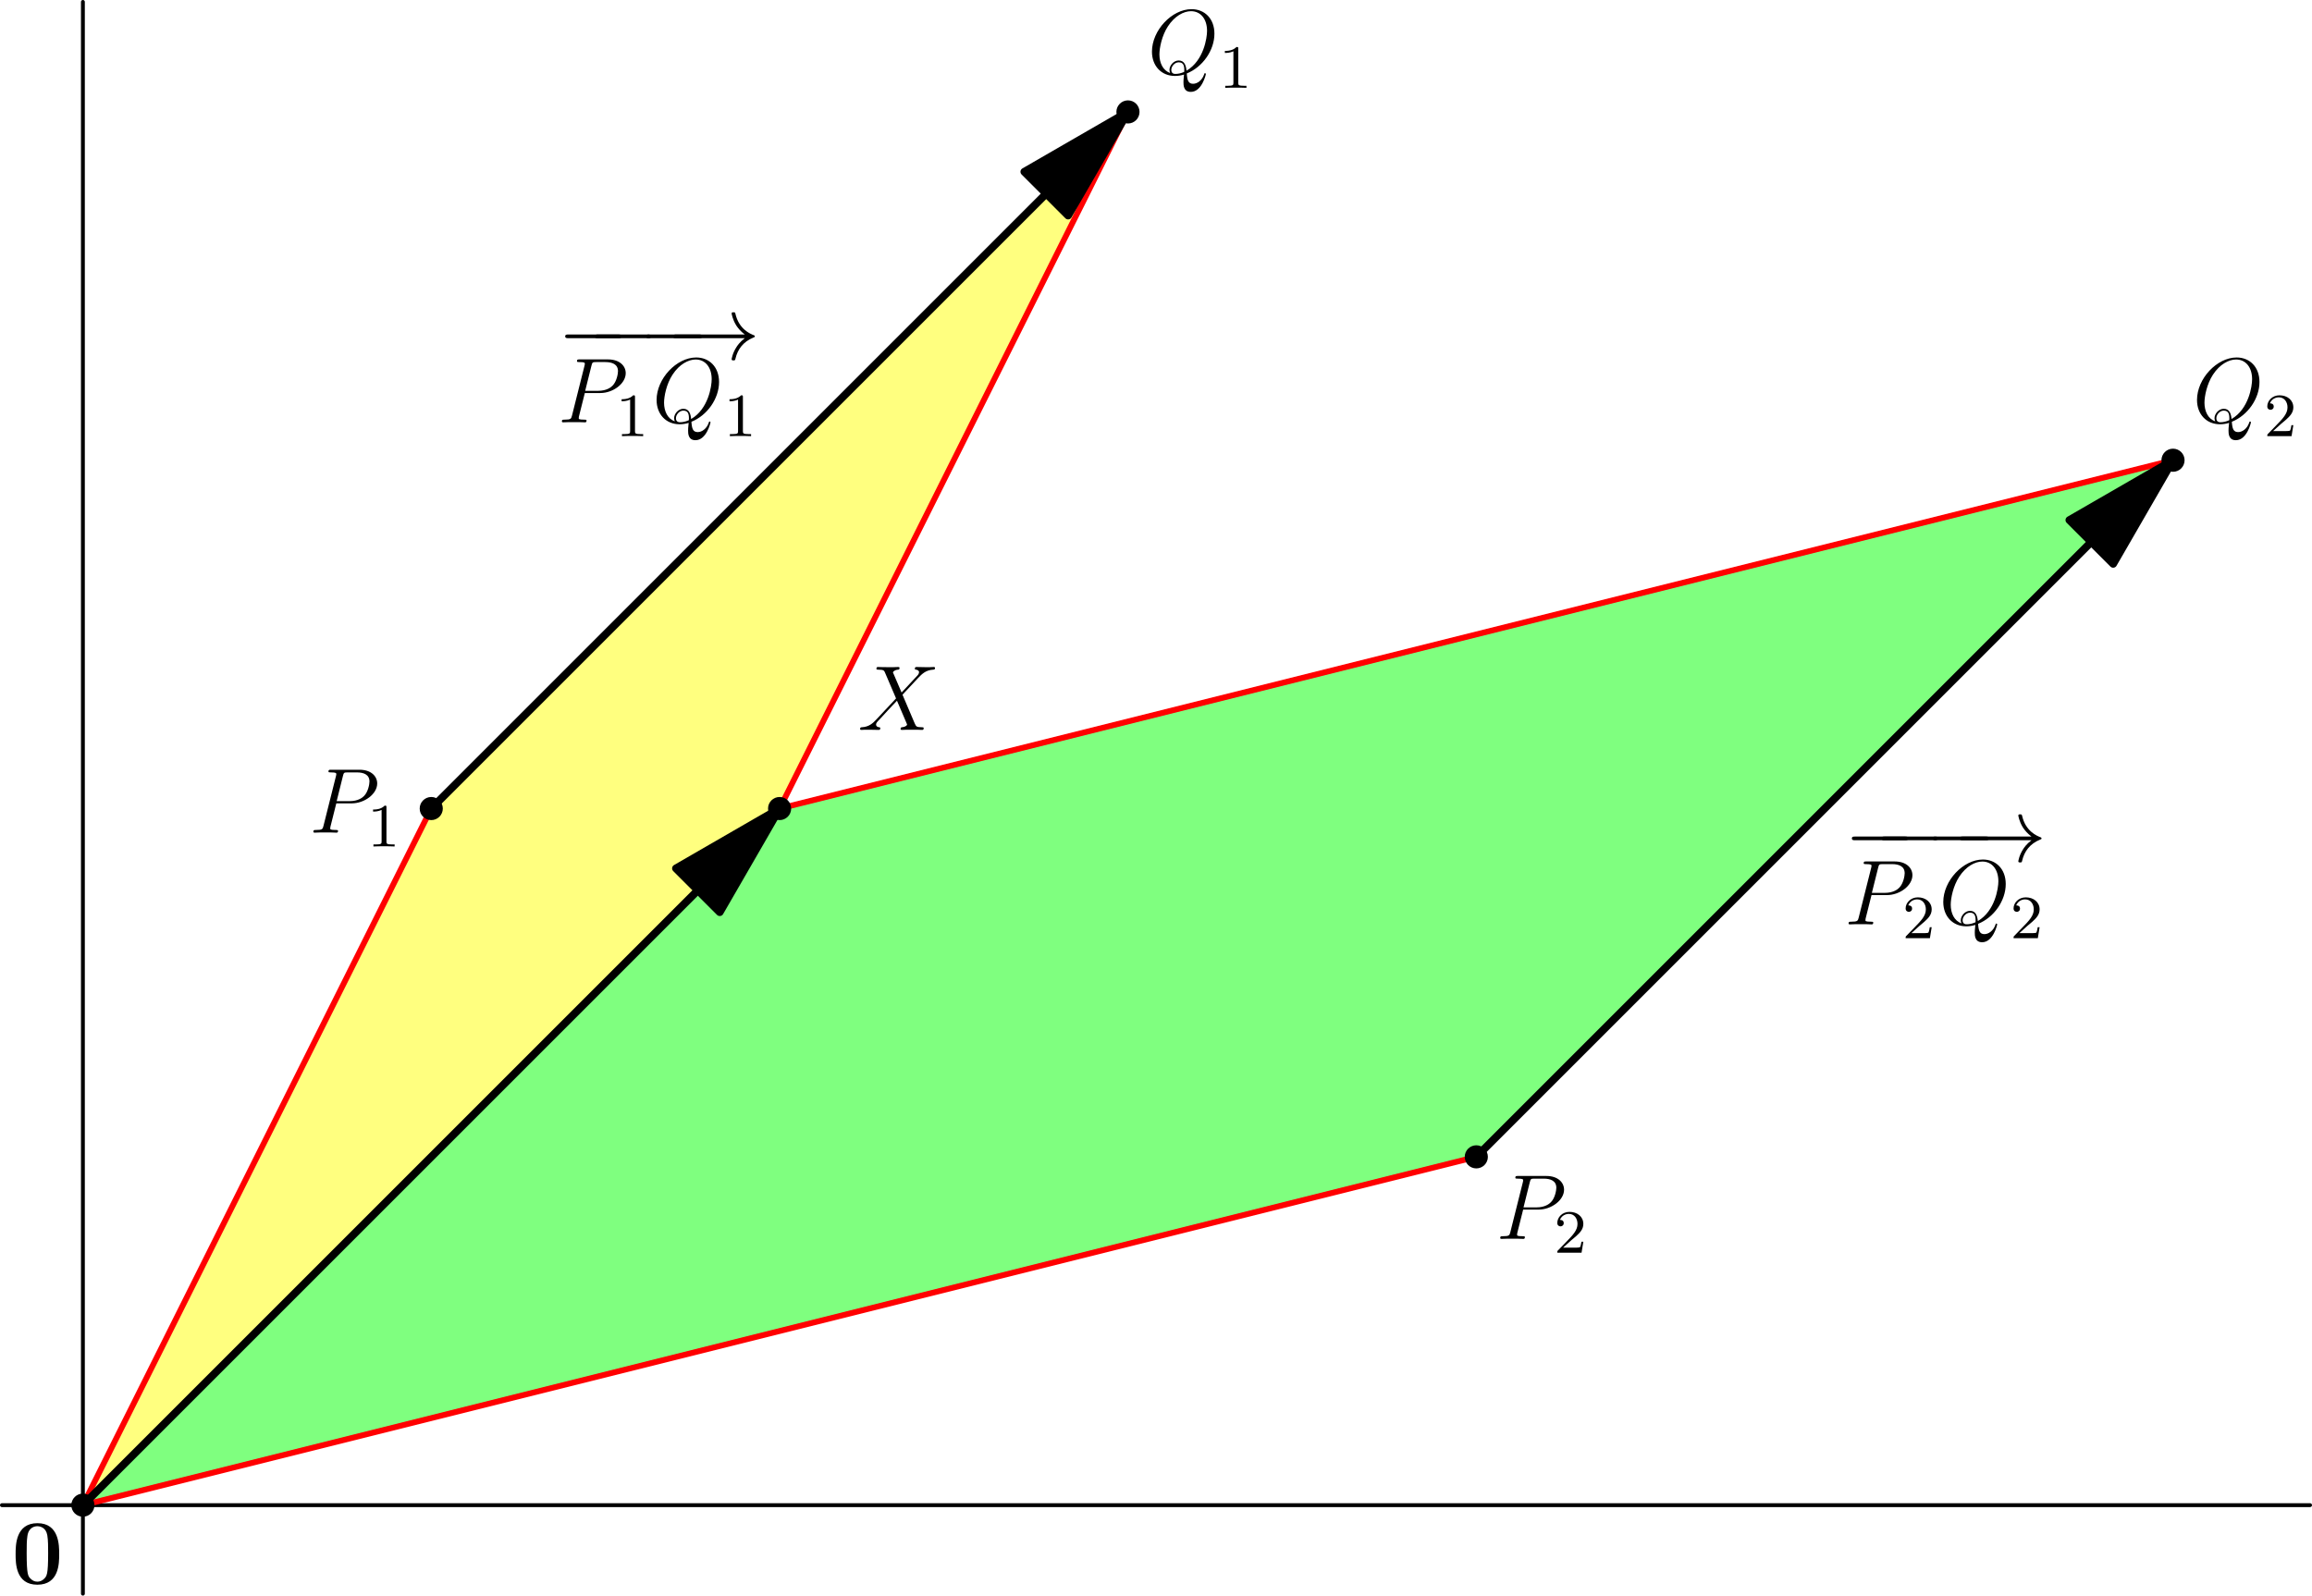
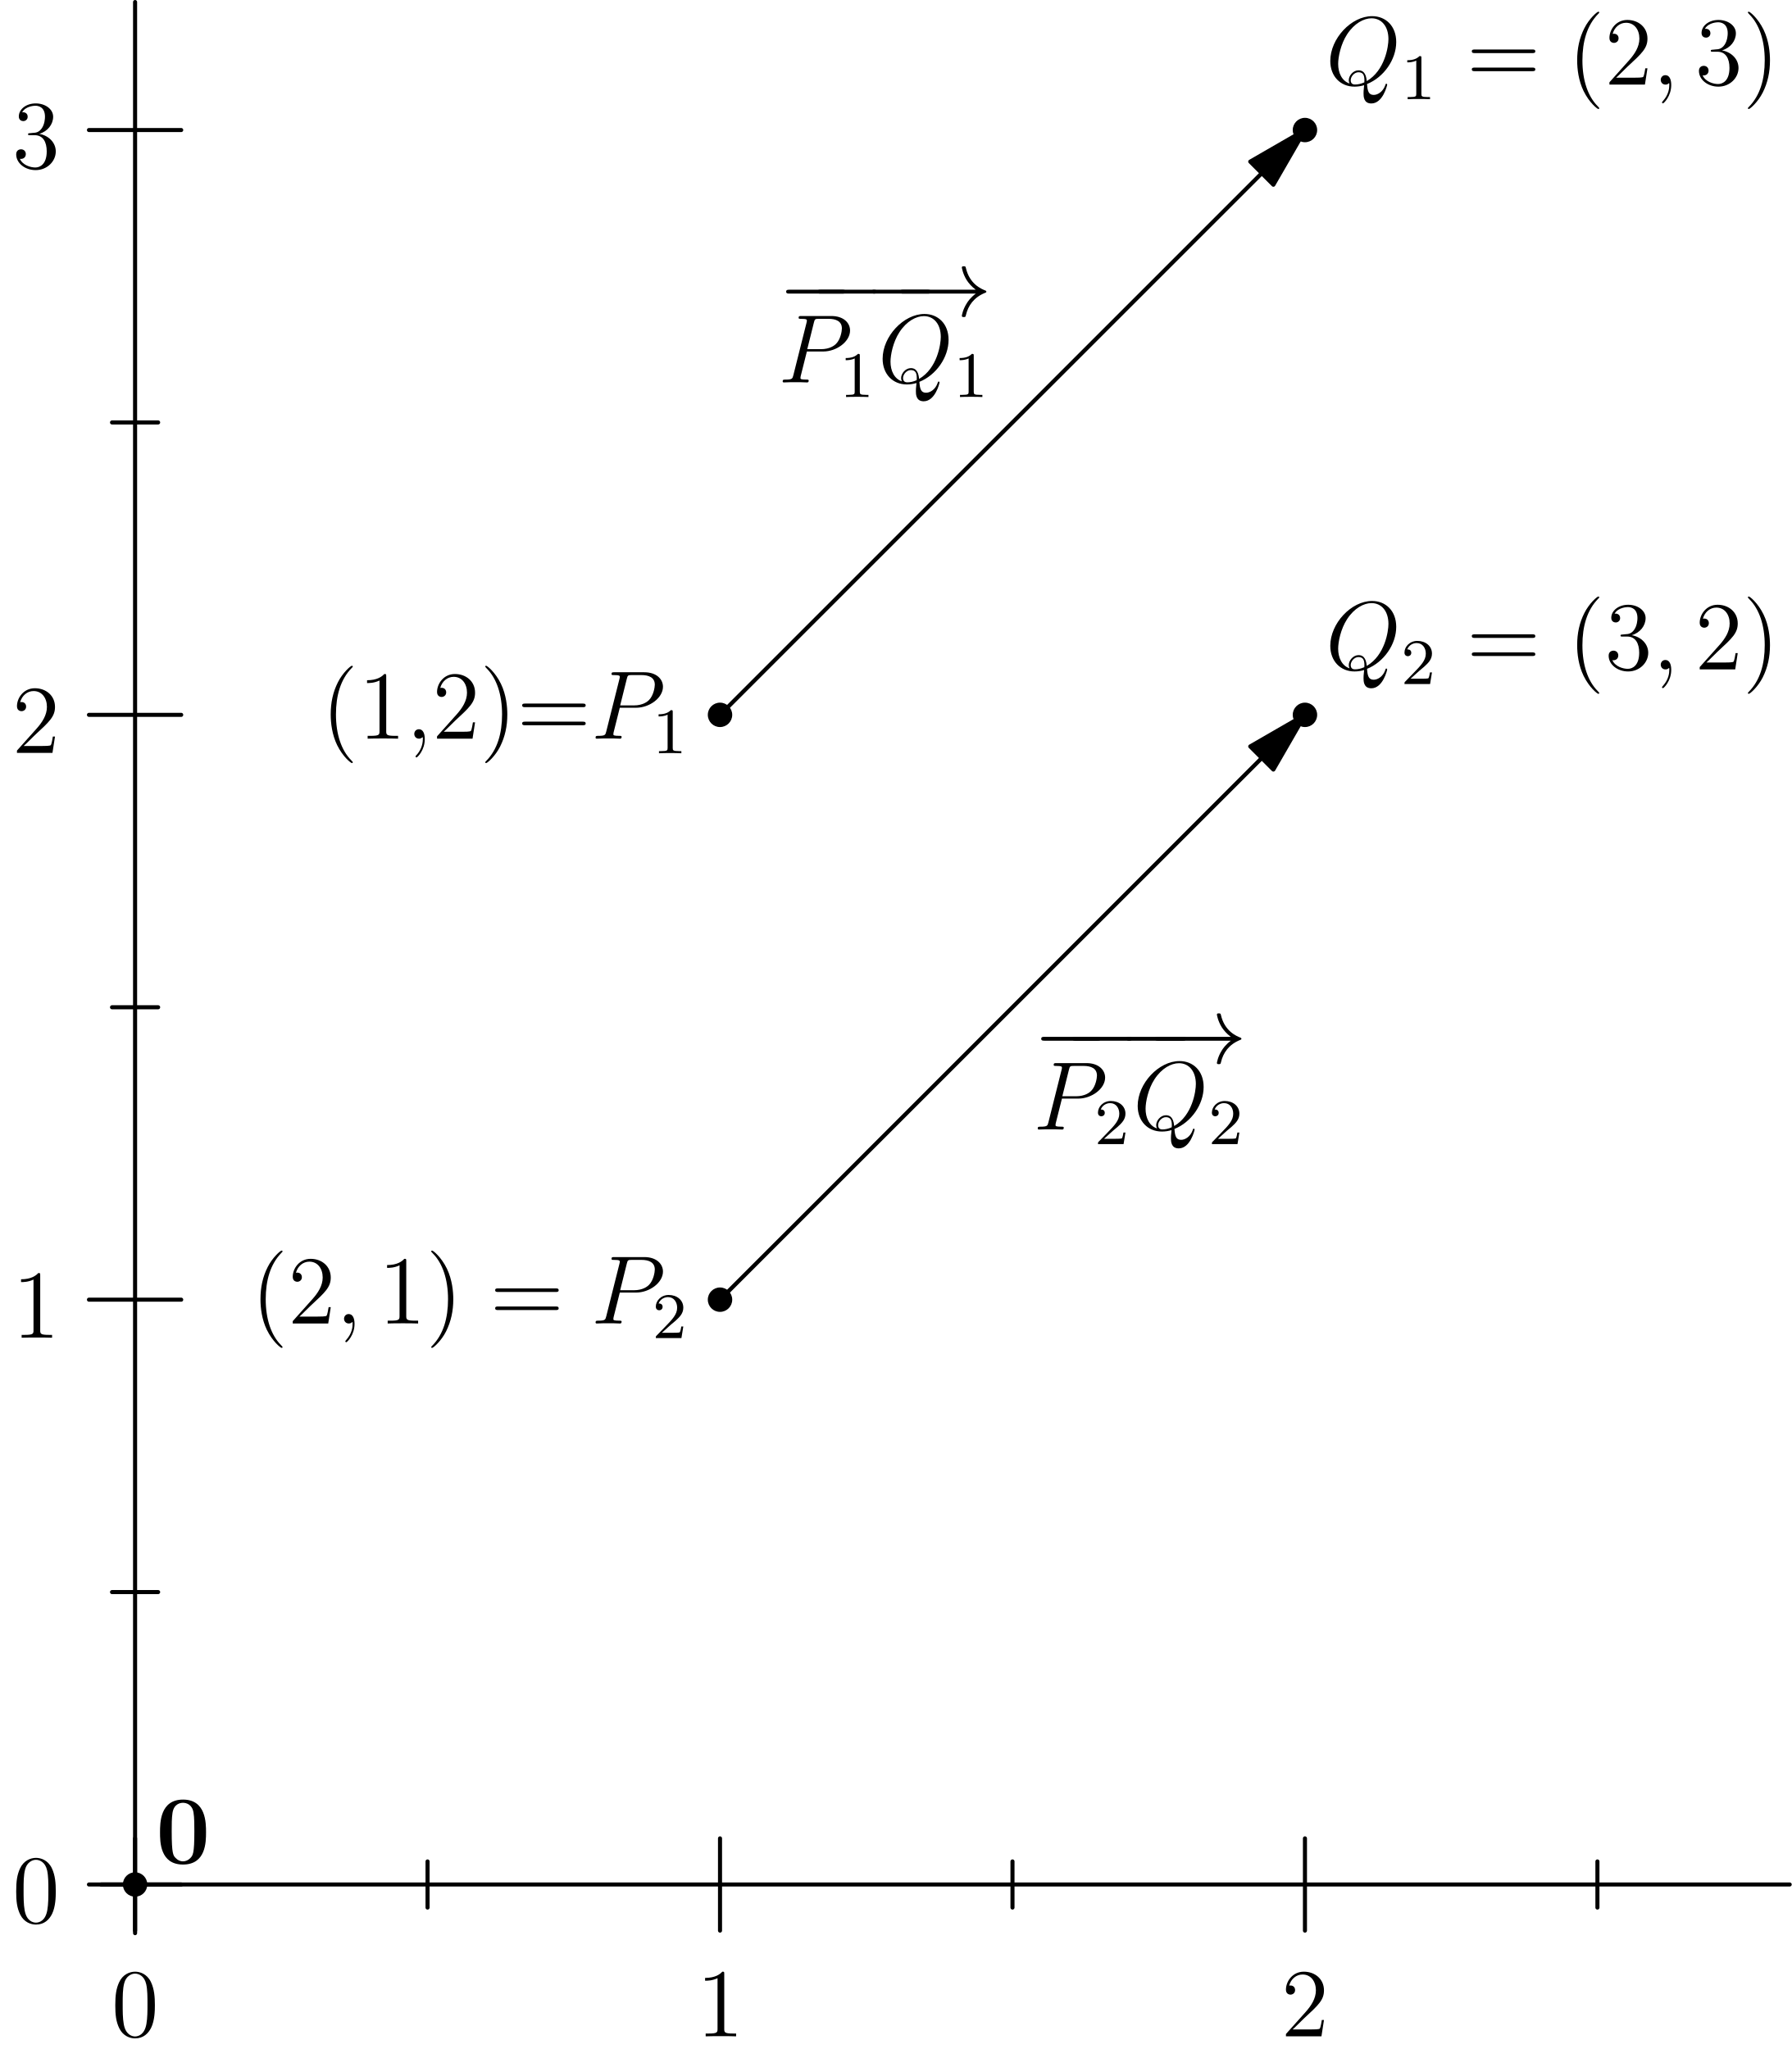
- <svg xmlns="http://www.w3.org/2000/svg" xmlns:xlink="http://www.w3.org/1999/xlink" version="1.1" width="300pt" height="207.067pt" viewBox="56.409 53.858 300 207.067">
+ <svg xmlns="http://www.w3.org/2000/svg" xmlns:xlink="http://www.w3.org/1999/xlink" version="1.1" width="220.245pt" height="251.92pt" viewBox="56.409 53.858 220.245 251.92">
  <defs>
    <path id="g1-0" d="M7.878-2.75C8.082-2.75 8.297-2.75 8.297-2.989S8.082-3.228 7.878-3.228H1.411C1.207-3.228 .992-3.228 .992-2.989S1.207-2.75 1.411-2.75H7.878Z" />
    <path id="g1-33" d="M9.971-2.75C9.313-2.248 8.99-1.757 8.895-1.602C8.357-.777 8.261-.024 8.261-.012C8.261 .132 8.404 .132 8.5 .132C8.703 .132 8.715 .108 8.763-.108C9.038-1.279 9.743-2.283 11.094-2.833C11.238-2.881 11.274-2.905 11.274-2.989S11.202-3.108 11.178-3.12C10.652-3.324 9.205-3.921 8.751-5.93C8.715-6.073 8.703-6.109 8.5-6.109C8.404-6.109 8.261-6.109 8.261-5.966C8.261-5.942 8.369-5.189 8.871-4.388C9.11-4.029 9.457-3.61 9.971-3.228H1.088C.873-3.228 .658-3.228 .658-2.989S.873-2.75 1.088-2.75H9.971Z" />
-     <path id="g0-48" d="M6.181-3.814C6.181-4.961 6.181-7.843 3.359-7.843C.526-7.843 .526-4.973 .526-3.814C.526-2.666 .526 .143 3.347 .143S6.181-2.63 6.181-3.814ZM3.359-.251C2.977-.251 2.69-.406 2.451-.658C2.152-.956 1.961-1.148 1.961-3.957C1.961-4.794 1.961-5.559 2.056-6.181C2.224-7.364 3.084-7.448 3.347-7.448C3.73-7.448 4.471-7.269 4.639-6.265C4.746-5.655 4.746-4.686 4.746-3.957C4.746-1.136 4.567-.968 4.208-.61C3.969-.371 3.646-.251 3.359-.251Z" />
    <path id="g3-49" d="M2.503-5.077C2.503-5.292 2.487-5.3 2.271-5.3C1.945-4.981 1.522-4.79 .765-4.79V-4.527C.98-4.527 1.411-4.527 1.873-4.742V-.654C1.873-.359 1.849-.263 1.092-.263H.813V0C1.14-.024 1.825-.024 2.184-.024S3.236-.024 3.563 0V-.263H3.284C2.527-.263 2.503-.359 2.503-.654V-5.077Z" />
    <path id="g3-50" d="M2.248-1.626C2.375-1.745 2.71-2.008 2.837-2.12C3.332-2.574 3.802-3.013 3.802-3.738C3.802-4.686 3.005-5.3 2.008-5.3C1.052-5.3 .422-4.575 .422-3.866C.422-3.475 .733-3.419 .845-3.419C1.012-3.419 1.259-3.539 1.259-3.842C1.259-4.256 .861-4.256 .765-4.256C.996-4.838 1.53-5.037 1.921-5.037C2.662-5.037 3.045-4.407 3.045-3.738C3.045-2.909 2.463-2.303 1.522-1.339L.518-.303C.422-.215 .422-.199 .422 0H3.571L3.802-1.427H3.555C3.531-1.267 3.467-.869 3.371-.717C3.324-.654 2.718-.654 2.59-.654H1.172L2.248-1.626Z" />
+     <path id="g2-59" d="M2.331 .048C2.331-.646 2.104-1.16 1.614-1.16C1.231-1.16 1.04-.849 1.04-.586S1.219 0 1.626 0C1.781 0 1.913-.048 2.02-.155C2.044-.179 2.056-.179 2.068-.179C2.092-.179 2.092-.012 2.092 .048C2.092 .442 2.02 1.219 1.327 1.997C1.196 2.14 1.196 2.164 1.196 2.188C1.196 2.248 1.255 2.307 1.315 2.307C1.411 2.307 2.331 1.423 2.331 .048Z" />
    <path id="g2-80" d="M3.539-3.802H5.547C7.197-3.802 8.847-5.021 8.847-6.384C8.847-7.317 8.058-8.165 6.551-8.165H2.857C2.63-8.165 2.523-8.165 2.523-7.938C2.523-7.819 2.63-7.819 2.809-7.819C3.539-7.819 3.539-7.723 3.539-7.592C3.539-7.568 3.539-7.496 3.491-7.317L1.877-.885C1.769-.466 1.745-.347 .909-.347C.681-.347 .562-.347 .562-.132C.562 0 .669 0 .741 0C.968 0 1.207-.024 1.435-.024H2.833C3.061-.024 3.312 0 3.539 0C3.634 0 3.766 0 3.766-.227C3.766-.347 3.658-.347 3.479-.347C2.762-.347 2.75-.43 2.75-.55C2.75-.61 2.762-.693 2.774-.753L3.539-3.802ZM4.4-7.352C4.507-7.795 4.555-7.819 5.021-7.819H6.205C7.101-7.819 7.843-7.532 7.843-6.635C7.843-6.324 7.687-5.308 7.137-4.758C6.934-4.543 6.36-4.089 5.272-4.089H3.587L4.4-7.352Z" />
    <path id="g2-81" d="M5.093-.072C7.149-.897 8.679-3.072 8.679-5.236C8.679-7.209 7.388-8.416 5.715-8.416C3.156-8.416 .574-5.667 .574-2.905C.574-1.028 1.817 .251 3.551 .251C3.957 .251 4.352 .191 4.734 .072C4.663 .789 4.663 .849 4.663 1.076C4.663 1.423 4.663 2.319 5.619 2.319C7.042 2.319 7.568 .084 7.568 .012S7.52-.108 7.46-.108C7.388-.108 7.364-.048 7.329 .084C7.066 .837 6.444 1.267 5.918 1.267C5.308 1.267 5.153 .849 5.093-.072ZM2.941-.132C1.997-.454 1.542-1.447 1.542-2.546C1.542-3.383 1.853-4.973 2.642-6.181C3.527-7.544 4.71-8.153 5.643-8.153C6.886-8.153 7.723-7.149 7.723-5.595C7.723-4.71 7.305-1.745 5.057-.43C4.997-1.04 4.83-1.757 4.041-1.757C3.395-1.757 2.845-1.112 2.845-.526C2.845-.395 2.893-.215 2.941-.132ZM4.758-.275C4.328-.084 3.957-.012 3.622-.012C3.503-.012 3.084-.012 3.084-.538C3.084-.968 3.503-1.518 4.041-1.518C4.639-1.518 4.77-1.112 4.77-.514C4.77-.442 4.77-.347 4.758-.275Z" />
-     <path id="g2-88" d="M5.679-4.854L4.555-7.472C4.71-7.759 5.069-7.807 5.212-7.819C5.284-7.819 5.416-7.831 5.416-8.034C5.416-8.165 5.308-8.165 5.236-8.165C5.033-8.165 4.794-8.141 4.591-8.141H3.897C3.168-8.141 2.642-8.165 2.63-8.165C2.534-8.165 2.415-8.165 2.415-7.938C2.415-7.819 2.523-7.819 2.678-7.819C3.371-7.819 3.419-7.699 3.539-7.412L4.961-4.089L2.367-1.315C1.937-.849 1.423-.395 .538-.347C.395-.335 .299-.335 .299-.12C.299-.084 .311 0 .442 0C.61 0 .789-.024 .956-.024H1.518C1.901-.024 2.319 0 2.69 0C2.774 0 2.917 0 2.917-.215C2.917-.335 2.833-.347 2.762-.347C2.523-.371 2.367-.502 2.367-.693C2.367-.897 2.511-1.04 2.857-1.399L3.921-2.558C4.184-2.833 4.818-3.527 5.081-3.79L6.336-.849C6.348-.825 6.396-.705 6.396-.693C6.396-.586 6.133-.371 5.75-.347C5.679-.347 5.547-.335 5.547-.12C5.547 0 5.667 0 5.727 0C5.93 0 6.169-.024 6.372-.024H7.687C7.902-.024 8.13 0 8.333 0C8.416 0 8.548 0 8.548-.227C8.548-.347 8.428-.347 8.321-.347C7.603-.359 7.58-.418 7.376-.861L5.798-4.567L7.317-6.193C7.436-6.312 7.711-6.611 7.819-6.731C8.333-7.269 8.811-7.759 9.779-7.819C9.899-7.831 10.018-7.831 10.018-8.034C10.018-8.165 9.911-8.165 9.863-8.165C9.696-8.165 9.516-8.141 9.349-8.141H8.799C8.416-8.141 7.998-8.165 7.627-8.165C7.544-8.165 7.4-8.165 7.4-7.95C7.4-7.831 7.484-7.819 7.556-7.819C7.747-7.795 7.95-7.699 7.95-7.472L7.938-7.448C7.926-7.364 7.902-7.245 7.771-7.101L5.679-4.854Z" />
+     <path id="g0-48" d="M6.181-3.814C6.181-4.961 6.181-7.843 3.359-7.843C.526-7.843 .526-4.973 .526-3.814C.526-2.666 .526 .143 3.347 .143S6.181-2.63 6.181-3.814ZM3.359-.251C2.977-.251 2.69-.406 2.451-.658C2.152-.956 1.961-1.148 1.961-3.957C1.961-4.794 1.961-5.559 2.056-6.181C2.224-7.364 3.084-7.448 3.347-7.448C3.73-7.448 4.471-7.269 4.639-6.265C4.746-5.655 4.746-4.686 4.746-3.957C4.746-1.136 4.567-.968 4.208-.61C3.969-.371 3.646-.251 3.359-.251Z" />
+     <path id="g4-40" d="M3.885 2.905C3.885 2.869 3.885 2.845 3.682 2.642C2.487 1.435 1.817-.538 1.817-2.977C1.817-5.296 2.379-7.293 3.766-8.703C3.885-8.811 3.885-8.835 3.885-8.871C3.885-8.942 3.826-8.966 3.778-8.966C3.622-8.966 2.642-8.106 2.056-6.934C1.447-5.727 1.172-4.447 1.172-2.977C1.172-1.913 1.339-.49 1.961 .789C2.666 2.224 3.646 3.001 3.778 3.001C3.826 3.001 3.885 2.977 3.885 2.905Z" />
+     <path id="g4-41" d="M3.371-2.977C3.371-3.885 3.252-5.368 2.582-6.755C1.877-8.189 .897-8.966 .765-8.966C.717-8.966 .658-8.942 .658-8.871C.658-8.835 .658-8.811 .861-8.608C2.056-7.4 2.726-5.428 2.726-2.989C2.726-.669 2.164 1.327 .777 2.738C.658 2.845 .658 2.869 .658 2.905C.658 2.977 .717 3.001 .765 3.001C.921 3.001 1.901 2.14 2.487 .968C3.096-.251 3.371-1.542 3.371-2.977Z" />
+     <path id="g4-44" d="M2.331 .048C2.331-.693 2.08-1.16 1.614-1.16C1.267-1.16 1.04-.897 1.04-.586C1.04-.263 1.267 0 1.626 0C1.805 0 1.937-.084 2.008-.143C2.044-.179 2.056-.179 2.068-.179C2.092-.179 2.092-.012 2.092 .048C2.092 .813 1.781 1.53 1.255 2.08C1.207 2.116 1.196 2.14 1.196 2.188C1.196 2.248 1.255 2.307 1.315 2.307C1.423 2.307 2.331 1.423 2.331 .048Z" />
+     <path id="g4-48" d="M5.356-3.826C5.356-4.818 5.296-5.786 4.866-6.695C4.376-7.687 3.515-7.95 2.929-7.95C2.236-7.95 1.387-7.603 .944-6.611C.61-5.858 .49-5.117 .49-3.826C.49-2.666 .574-1.793 1.004-.944C1.47-.036 2.295 .251 2.917 .251C3.957 .251 4.555-.371 4.902-1.064C5.332-1.961 5.356-3.132 5.356-3.826ZM2.917 .012C2.534 .012 1.757-.203 1.53-1.506C1.399-2.224 1.399-3.132 1.399-3.969C1.399-4.949 1.399-5.834 1.59-6.539C1.793-7.34 2.403-7.711 2.917-7.711C3.371-7.711 4.065-7.436 4.292-6.408C4.447-5.727 4.447-4.782 4.447-3.969C4.447-3.168 4.447-2.26 4.316-1.53C4.089-.215 3.335 .012 2.917 .012Z" />
+     <path id="g4-49" d="M3.443-7.663C3.443-7.938 3.443-7.95 3.204-7.95C2.917-7.627 2.319-7.185 1.088-7.185V-6.838C1.363-6.838 1.961-6.838 2.618-7.149V-.921C2.618-.49 2.582-.347 1.53-.347H1.16V0C1.482-.024 2.642-.024 3.037-.024S4.579-.024 4.902 0V-.347H4.531C3.479-.347 3.443-.49 3.443-.921V-7.663Z" />
+     <path id="g4-50" d="M5.26-2.008H4.997C4.961-1.805 4.866-1.148 4.746-.956C4.663-.849 3.981-.849 3.622-.849H1.411C1.733-1.124 2.463-1.889 2.774-2.176C4.591-3.85 5.26-4.471 5.26-5.655C5.26-7.03 4.172-7.95 2.786-7.95S.586-6.767 .586-5.738C.586-5.129 1.112-5.129 1.148-5.129C1.399-5.129 1.71-5.308 1.71-5.691C1.71-6.025 1.482-6.253 1.148-6.253C1.04-6.253 1.016-6.253 .98-6.241C1.207-7.054 1.853-7.603 2.63-7.603C3.646-7.603 4.268-6.755 4.268-5.655C4.268-4.639 3.682-3.754 3.001-2.989L.586-.287V0H4.949L5.26-2.008Z" />
+     <path id="g4-51" d="M2.2-4.292C1.997-4.28 1.949-4.268 1.949-4.16C1.949-4.041 2.008-4.041 2.224-4.041H2.774C3.79-4.041 4.244-3.204 4.244-2.056C4.244-.49 3.431-.072 2.845-.072C2.271-.072 1.291-.347 .944-1.136C1.327-1.076 1.674-1.291 1.674-1.722C1.674-2.068 1.423-2.307 1.088-2.307C.801-2.307 .49-2.14 .49-1.686C.49-.622 1.554 .251 2.881 .251C4.304 .251 5.356-.837 5.356-2.044C5.356-3.144 4.471-4.005 3.324-4.208C4.364-4.507 5.033-5.38 5.033-6.312C5.033-7.257 4.053-7.95 2.893-7.95C1.698-7.95 .813-7.221 .813-6.348C.813-5.87 1.184-5.774 1.363-5.774C1.614-5.774 1.901-5.954 1.901-6.312C1.901-6.695 1.614-6.862 1.351-6.862C1.279-6.862 1.255-6.862 1.219-6.85C1.674-7.663 2.798-7.663 2.857-7.663C3.252-7.663 4.029-7.484 4.029-6.312C4.029-6.085 3.993-5.416 3.646-4.902C3.288-4.376 2.881-4.34 2.558-4.328L2.2-4.292Z" />
+     <path id="g4-61" d="M8.07-3.873C8.237-3.873 8.452-3.873 8.452-4.089C8.452-4.316 8.249-4.316 8.07-4.316H1.028C.861-4.316 .646-4.316 .646-4.101C.646-3.873 .849-3.873 1.028-3.873H8.07ZM8.07-1.65C8.237-1.65 8.452-1.65 8.452-1.865C8.452-2.092 8.249-2.092 8.07-2.092H1.028C.861-2.092 .646-2.092 .646-1.877C.646-1.65 .849-1.65 1.028-1.65H8.07Z" />
  </defs>
  <g id="page1">
-     <g transform="matrix(0.996264 0 0 0.996264 67.1658 249.189)">
-       <path d="M 0 11.529L 0 -195.813" fill="none" stroke="#000000" stroke-linecap="round" stroke-linejoin="round" stroke-miterlimit="10.037" stroke-width="0.502" />
+     <g transform="matrix(0.996264 0 0 0.996264 73.0138 285.552)">
+       <path d="M 0 6.005L 0 -232.311" fill="none" stroke="#000000" stroke-linecap="round" stroke-linejoin="round" stroke-miterlimit="10.037" stroke-width="0.502" />
    </g>
-     <g transform="matrix(0.996264 0 0 0.996264 67.1658 249.189)">
-       <path d="M -10.546 -0L 290.077 0" fill="none" stroke="#000000" stroke-linecap="round" stroke-linejoin="round" stroke-miterlimit="10.037" stroke-width="0.502" />
+     <g transform="matrix(0.996264 0 0 0.996264 73.0138 285.552)">
+       <path d="M -5.691 7.51189e-16L 5.691 7.51189e-16" fill="none" stroke="#000000" stroke-linecap="round" stroke-linejoin="round" stroke-miterlimit="10.037" stroke-width="0.502" />
    </g>
-     <g transform="matrix(0.996264 0 0 0.996264 67.1658 249.189)">
-       <path d="M 0 0L 45.371 -90.742L 136.113 -181.484L 90.742 -90.742L 0 0Z" fill="#ffff7f" />
+     <g transform="matrix(0.996264 0 0 0.996264 73.0138 285.552)">
+       <path d="M -5.691 -72.172L 5.691 -72.172" fill="none" stroke="#000000" stroke-linecap="round" stroke-linejoin="round" stroke-miterlimit="10.037" stroke-width="0.502" />
    </g>
-     <g transform="matrix(0.996264 0 0 0.996264 67.1658 249.189)">
-       <path d="M 0 0L 45.371 -90.742L 136.113 -181.484L 90.742 -90.742L 0 0Z" fill="none" stroke="#000000" stroke-linecap="round" stroke-linejoin="round" stroke-miterlimit="10.037" stroke-width="0.502" />
+     <g transform="matrix(0.996264 0 0 0.996264 73.0138 285.552)">
+       <path d="M -5.691 -144.344L 5.691 -144.344" fill="none" stroke="#000000" stroke-linecap="round" stroke-linejoin="round" stroke-miterlimit="10.037" stroke-width="0.502" />
    </g>
-     <g transform="matrix(0.996264 0 0 0.996264 67.1658 249.189)">
-       <path d="M 0 0L 45.371 -90.742L 136.113 -181.484L 90.742 -90.742L 0 0Z" fill="none" stroke="#ff0000" stroke-linecap="round" stroke-linejoin="round" stroke-miterlimit="10.037" stroke-width="0.753" />
+     <g transform="matrix(0.996264 0 0 0.996264 73.0138 285.552)">
+       <path d="M -5.691 -216.516L 5.691 -216.516" fill="none" stroke="#000000" stroke-linecap="round" stroke-linejoin="round" stroke-miterlimit="10.037" stroke-width="0.502" />
    </g>
-     <g transform="matrix(0.996264 0 0 0.996264 67.1658 249.189)">
-       <path d="M 0 0L 181.484 -45.371L 272.226 -136.113L 90.742 -90.742L 0 0Z" fill="#7fff7f" />
+     <g transform="matrix(0.996264 0 0 0.996264 73.0138 285.552)">
+       <path d="M -2.845 -36.086L 2.845 -36.086" fill="none" stroke="#000000" stroke-linecap="round" stroke-linejoin="round" stroke-miterlimit="10.037" stroke-width="0.502" />
    </g>
-     <g transform="matrix(0.996264 0 0 0.996264 67.1658 249.189)">
-       <path d="M 0 0L 181.484 -45.371L 272.226 -136.113L 90.742 -90.742L 0 0Z" fill="none" stroke="#000000" stroke-linecap="round" stroke-linejoin="round" stroke-miterlimit="10.037" stroke-width="0.502" />
+     <g transform="matrix(0.996264 0 0 0.996264 73.0138 285.552)">
+       <path d="M -2.845 -108.258L 2.845 -108.258" fill="none" stroke="#000000" stroke-linecap="round" stroke-linejoin="round" stroke-miterlimit="10.037" stroke-width="0.502" />
    </g>
-     <g transform="matrix(0.996264 0 0 0.996264 67.1658 249.189)">
-       <path d="M 0 0L 181.484 -45.371L 272.226 -136.113L 90.742 -90.742L 0 0Z" fill="none" stroke="#ff0000" stroke-linecap="round" stroke-linejoin="round" stroke-miterlimit="10.037" stroke-width="0.753" />
+     <g transform="matrix(0.996264 0 0 0.996264 73.0138 285.552)">
+       <path d="M -2.845 -180.43L 2.845 -180.43" fill="none" stroke="#000000" stroke-linecap="round" stroke-linejoin="round" stroke-miterlimit="10.037" stroke-width="0.502" />
    </g>
-     <g transform="matrix(0.996264 0 0 0.996264 67.1658 249.189)">
-       <path d="M 125.466 -170.837L 45.371 -90.742" fill="none" stroke="#000000" stroke-linecap="round" stroke-linejoin="round" stroke-miterlimit="10.037" stroke-width="1.004" />
+     <use x="57.909" y="290.229" xlink:href="#g4-48" />
+     <use x="57.909" y="218.327" xlink:href="#g4-49" />
+     <use x="57.909" y="146.425" xlink:href="#g4-50" />
+     <use x="57.909" y="74.522" xlink:href="#g4-51" />
+     <g transform="matrix(0.996264 0 0 0.996264 73.0138 285.552)">
+       <path d="M -4.188 -0L 204.153 0" fill="none" stroke="#000000" stroke-linecap="round" stroke-linejoin="round" stroke-miterlimit="10.037" stroke-width="0.502" />
    </g>
-     <g transform="matrix(0.996264 0 0 0.996264 67.1658 249.189)">
-       <path d="M 136.113 -181.484L 122.614 -173.69L 128.319 -167.985L 136.113 -181.484Z" fill="#000000" />
+     <g transform="matrix(0.996264 0 0 0.996264 73.0138 285.552)">
+       <path d="M -2.50396e-16 -5.691L -2.50396e-16 5.691" fill="none" stroke="#000000" stroke-linecap="round" stroke-linejoin="round" stroke-miterlimit="10.037" stroke-width="0.502" />
    </g>
-     <g transform="matrix(0.996264 0 0 0.996264 67.1658 249.189)">
-       <path d="M 136.113 -181.484L 122.614 -173.69L 128.319 -167.985L 136.113 -181.484Z" fill="none" stroke="#000000" stroke-linecap="round" stroke-linejoin="round" stroke-miterlimit="10.037" stroke-width="1.004" />
+     <g transform="matrix(0.996264 0 0 0.996264 73.0138 285.552)">
+       <path d="M 72.172 -5.691L 72.172 5.691" fill="none" stroke="#000000" stroke-linecap="round" stroke-linejoin="round" stroke-miterlimit="10.037" stroke-width="0.502" />
    </g>
-     <g transform="matrix(0.996264 0 0 0.996264 67.1658 249.189)">
-       <path d="M 261.579 -125.466L 181.484 -45.371" fill="none" stroke="#000000" stroke-linecap="round" stroke-linejoin="round" stroke-miterlimit="10.037" stroke-width="1.004" />
+     <g transform="matrix(0.996264 0 0 0.996264 73.0138 285.552)">
+       <path d="M 144.344 -5.691L 144.344 5.691" fill="none" stroke="#000000" stroke-linecap="round" stroke-linejoin="round" stroke-miterlimit="10.037" stroke-width="0.502" />
    </g>
-     <g transform="matrix(0.996264 0 0 0.996264 67.1658 249.189)">
-       <path d="M 272.226 -136.113L 258.726 -128.319L 264.432 -122.614L 272.226 -136.113Z" fill="#000000" />
+     <g transform="matrix(0.996264 0 0 0.996264 73.0138 285.552)">
+       <path d="M 36.086 -2.845L 36.086 2.845" fill="none" stroke="#000000" stroke-linecap="round" stroke-linejoin="round" stroke-miterlimit="10.037" stroke-width="0.502" />
    </g>
-     <g transform="matrix(0.996264 0 0 0.996264 67.1658 249.189)">
-       <path d="M 272.226 -136.113L 258.726 -128.319L 264.432 -122.614L 272.226 -136.113Z" fill="none" stroke="#000000" stroke-linecap="round" stroke-linejoin="round" stroke-miterlimit="10.037" stroke-width="1.004" />
+     <g transform="matrix(0.996264 0 0 0.996264 73.0138 285.552)">
+       <path d="M 108.258 -2.845L 108.258 2.845" fill="none" stroke="#000000" stroke-linecap="round" stroke-linejoin="round" stroke-miterlimit="10.037" stroke-width="0.502" />
    </g>
-     <g transform="matrix(0.996264 0 0 0.996264 67.1658 249.189)">
-       <path d="M 80.096 -80.096L 0 0" fill="none" stroke="#000000" stroke-linecap="round" stroke-linejoin="round" stroke-miterlimit="10.037" stroke-width="1.004" />
+     <g transform="matrix(0.996264 0 0 0.996264 73.0138 285.552)">
+       <path d="M 180.43 -2.845L 180.43 2.845" fill="none" stroke="#000000" stroke-linecap="round" stroke-linejoin="round" stroke-miterlimit="10.037" stroke-width="0.502" />
    </g>
-     <g transform="matrix(0.996264 0 0 0.996264 67.1658 249.189)">
-       <path d="M 90.742 -90.742L 77.243 -82.948L 82.948 -77.243L 90.742 -90.742Z" fill="#000000" />
+     <use x="70.091" y="304.222" xlink:href="#g4-48" />
+     <use x="141.993" y="304.222" xlink:href="#g4-49" />
+     <use x="213.896" y="304.222" xlink:href="#g4-50" />
+     <g transform="matrix(0.996264 0 0 0.996264 73.0138 285.552)">
+       <path d="M 139.021 -211.192L 72.172 -144.344" fill="none" stroke="#000000" stroke-linecap="round" stroke-linejoin="round" stroke-miterlimit="10.037" stroke-width="0.502" />
    </g>
-     <g transform="matrix(0.996264 0 0 0.996264 67.1658 249.189)">
-       <path d="M 90.742 -90.742L 77.243 -82.948L 82.948 -77.243L 90.742 -90.742Z" fill="none" stroke="#000000" stroke-linecap="round" stroke-linejoin="round" stroke-miterlimit="10.037" stroke-width="1.004" />
+     <g transform="matrix(0.996264 0 0 0.996264 73.0138 285.552)">
+       <path d="M 144.344 -216.516L 137.594 -212.619L 140.447 -209.766L 144.344 -216.516Z" fill="#000000" />
    </g>
-     <use x="96.507" y="161.915" xlink:href="#g2-80" />
-     <use x="104.052" y="163.708" xlink:href="#g3-49" />
-     <use x="205.31" y="63.463" xlink:href="#g2-81" />
-     <use x="214.581" y="65.256" xlink:href="#g3-49" />
-     <use x="250.511" y="214.634" xlink:href="#g2-80" />
-     <use x="258.057" y="216.427" xlink:href="#g3-50" />
-     <use x="340.914" y="108.665" xlink:href="#g2-81" />
-     <use x="350.185" y="110.458" xlink:href="#g3-50" />
-     <use x="57.909" y="259.37" xlink:href="#g0-48" />
-     <use x="128.755" y="100.495" xlink:href="#g1-0" />
-     <use x="132.597" y="100.495" xlink:href="#g1-0" />
-     <use x="139.239" y="100.495" xlink:href="#g1-0" />
-     <use x="143.081" y="100.495" xlink:href="#g1-33" />
-     <use x="128.755" y="108.665" xlink:href="#g2-80" />
-     <use x="136.301" y="110.458" xlink:href="#g3-49" />
-     <use x="141.033" y="108.665" xlink:href="#g2-81" />
-     <use x="150.304" y="110.458" xlink:href="#g3-49" />
-     <use x="295.713" y="165.649" xlink:href="#g1-0" />
-     <use x="299.555" y="165.649" xlink:href="#g1-0" />
-     <use x="306.197" y="165.649" xlink:href="#g1-0" />
-     <use x="310.039" y="165.649" xlink:href="#g1-33" />
-     <use x="295.713" y="173.818" xlink:href="#g2-80" />
-     <use x="303.258" y="175.611" xlink:href="#g3-50" />
-     <use x="307.99" y="173.818" xlink:href="#g2-81" />
-     <use x="317.262" y="175.611" xlink:href="#g3-50" />
-     <use x="167.717" y="148.582" xlink:href="#g2-88" />
-     <g transform="matrix(0.996264 0 0 0.996264 67.1658 249.189)">
-       <circle cx="45.371" cy="-90.742" fill="#000000" r="1.506" />
+     <g transform="matrix(0.996264 0 0 0.996264 73.0138 285.552)">
+       <path d="M 144.344 -216.516L 137.594 -212.619L 140.447 -209.766L 144.344 -216.516Z" fill="none" stroke="#000000" stroke-linecap="round" stroke-linejoin="round" stroke-miterlimit="10.037" stroke-width="0.502" />
    </g>
-     <g transform="matrix(0.996264 0 0 0.996264 67.1658 249.189)">
-       <circle cx="136.113" cy="-181.484" fill="#000000" r="1.506" />
+     <g transform="matrix(0.996264 0 0 0.996264 73.0138 285.552)">
+       <path d="M 139.021 -139.021L 72.172 -72.172" fill="none" stroke="#000000" stroke-linecap="round" stroke-linejoin="round" stroke-miterlimit="10.037" stroke-width="0.502" />
    </g>
-     <g transform="matrix(0.996264 0 0 0.996264 67.1658 249.189)">
-       <circle cx="90.742" cy="-90.742" fill="#000000" r="1.506" />
+     <g transform="matrix(0.996264 0 0 0.996264 73.0138 285.552)">
+       <path d="M 144.344 -144.344L 137.594 -140.447L 140.447 -137.594L 144.344 -144.344Z" fill="#000000" />
    </g>
-     <g transform="matrix(0.996264 0 0 0.996264 67.1658 249.189)">
-       <circle cx="181.484" cy="-45.371" fill="#000000" r="1.506" />
+     <g transform="matrix(0.996264 0 0 0.996264 73.0138 285.552)">
+       <path d="M 144.344 -144.344L 137.594 -140.447L 140.447 -137.594L 144.344 -144.344Z" fill="none" stroke="#000000" stroke-linecap="round" stroke-linejoin="round" stroke-miterlimit="10.037" stroke-width="0.502" />
    </g>
-     <g transform="matrix(0.996264 0 0 0.996264 67.1658 249.189)">
-       <circle cx="272.226" cy="-136.113" fill="#000000" r="1.506" />
+     <use x="95.889" y="144.676" xlink:href="#g4-40" />
+     <use x="100.441" y="144.676" xlink:href="#g4-49" />
+     <use x="106.294" y="144.676" xlink:href="#g4-44" />
+     <use x="109.546" y="144.676" xlink:href="#g4-50" />
+     <use x="115.399" y="144.676" xlink:href="#g4-41" />
+     <use x="119.951" y="144.676" xlink:href="#g4-61" />
+     <use x="129.056" y="144.676" xlink:href="#g2-80" />
+     <use x="136.601" y="146.469" xlink:href="#g3-49" />
+     <use x="219.358" y="64.26" xlink:href="#g2-81" />
+     <use x="228.629" y="66.053" xlink:href="#g3-49" />
+     <use x="236.683" y="64.26" xlink:href="#g4-61" />
+     <use x="249.108" y="64.26" xlink:href="#g4-40" />
+     <use x="253.66" y="64.26" xlink:href="#g4-50" />
+     <use x="259.513" y="64.26" xlink:href="#g2-59" />
+     <use x="264.757" y="64.26" xlink:href="#g4-51" />
+     <use x="270.61" y="64.26" xlink:href="#g4-41" />
+     <use x="87.255" y="216.578" xlink:href="#g4-40" />
+     <use x="91.807" y="216.578" xlink:href="#g4-50" />
+     <use x="97.66" y="216.578" xlink:href="#g2-59" />
+     <use x="102.904" y="216.578" xlink:href="#g4-49" />
+     <use x="108.757" y="216.578" xlink:href="#g4-41" />
+     <use x="116.63" y="216.578" xlink:href="#g4-61" />
+     <use x="129.056" y="216.578" xlink:href="#g2-80" />
+     <use x="136.601" y="218.372" xlink:href="#g3-50" />
+     <use x="219.358" y="136.162" xlink:href="#g2-81" />
+     <use x="228.629" y="137.956" xlink:href="#g3-50" />
+     <use x="236.683" y="136.162" xlink:href="#g4-61" />
+     <use x="249.108" y="136.162" xlink:href="#g4-40" />
+     <use x="253.66" y="136.162" xlink:href="#g4-51" />
+     <use x="259.513" y="136.162" xlink:href="#g2-59" />
+     <use x="264.757" y="136.162" xlink:href="#g4-50" />
+     <use x="270.61" y="136.162" xlink:href="#g4-41" />
+     <use x="152.054" y="92.706" xlink:href="#g1-0" />
+     <use x="155.896" y="92.706" xlink:href="#g1-0" />
+     <use x="162.538" y="92.706" xlink:href="#g1-0" />
+     <use x="166.38" y="92.706" xlink:href="#g1-33" />
+     <use x="152.054" y="100.876" xlink:href="#g2-80" />
+     <use x="159.599" y="102.669" xlink:href="#g3-49" />
+     <use x="164.331" y="100.876" xlink:href="#g2-81" />
+     <use x="173.603" y="102.669" xlink:href="#g3-49" />
+     <use x="183.407" y="184.561" xlink:href="#g1-0" />
+     <use x="187.249" y="184.561" xlink:href="#g1-0" />
+     <use x="193.891" y="184.561" xlink:href="#g1-0" />
+     <use x="197.733" y="184.561" xlink:href="#g1-33" />
+     <use x="183.407" y="192.73" xlink:href="#g2-80" />
+     <use x="190.952" y="194.523" xlink:href="#g3-50" />
+     <use x="195.685" y="192.73" xlink:href="#g2-81" />
+     <use x="204.956" y="194.523" xlink:href="#g3-50" />
+     <use x="75.554" y="282.956" xlink:href="#g0-48" />
+     <g transform="matrix(0.996264 0 0 0.996264 73.0138 285.552)">
+       <circle cx="72.172" cy="-144.344" fill="#000000" r="1.506" />
    </g>
-     <g transform="matrix(0.996264 0 0 0.996264 67.1658 249.189)">
+     <g transform="matrix(0.996264 0 0 0.996264 73.0138 285.552)">
+       <circle cx="144.344" cy="-216.516" fill="#000000" r="1.506" />
+     </g>
+     <g transform="matrix(0.996264 0 0 0.996264 73.0138 285.552)">
+       <circle cx="72.172" cy="-72.172" fill="#000000" r="1.506" />
+     </g>
+     <g transform="matrix(0.996264 0 0 0.996264 73.0138 285.552)">
+       <circle cx="144.344" cy="-144.344" fill="#000000" r="1.506" />
+     </g>
+     <g transform="matrix(0.996264 0 0 0.996264 73.0138 285.552)">
      <circle cx="0" cy="-0" fill="#000000" r="1.506" />
    </g>
  </g>
</svg>
